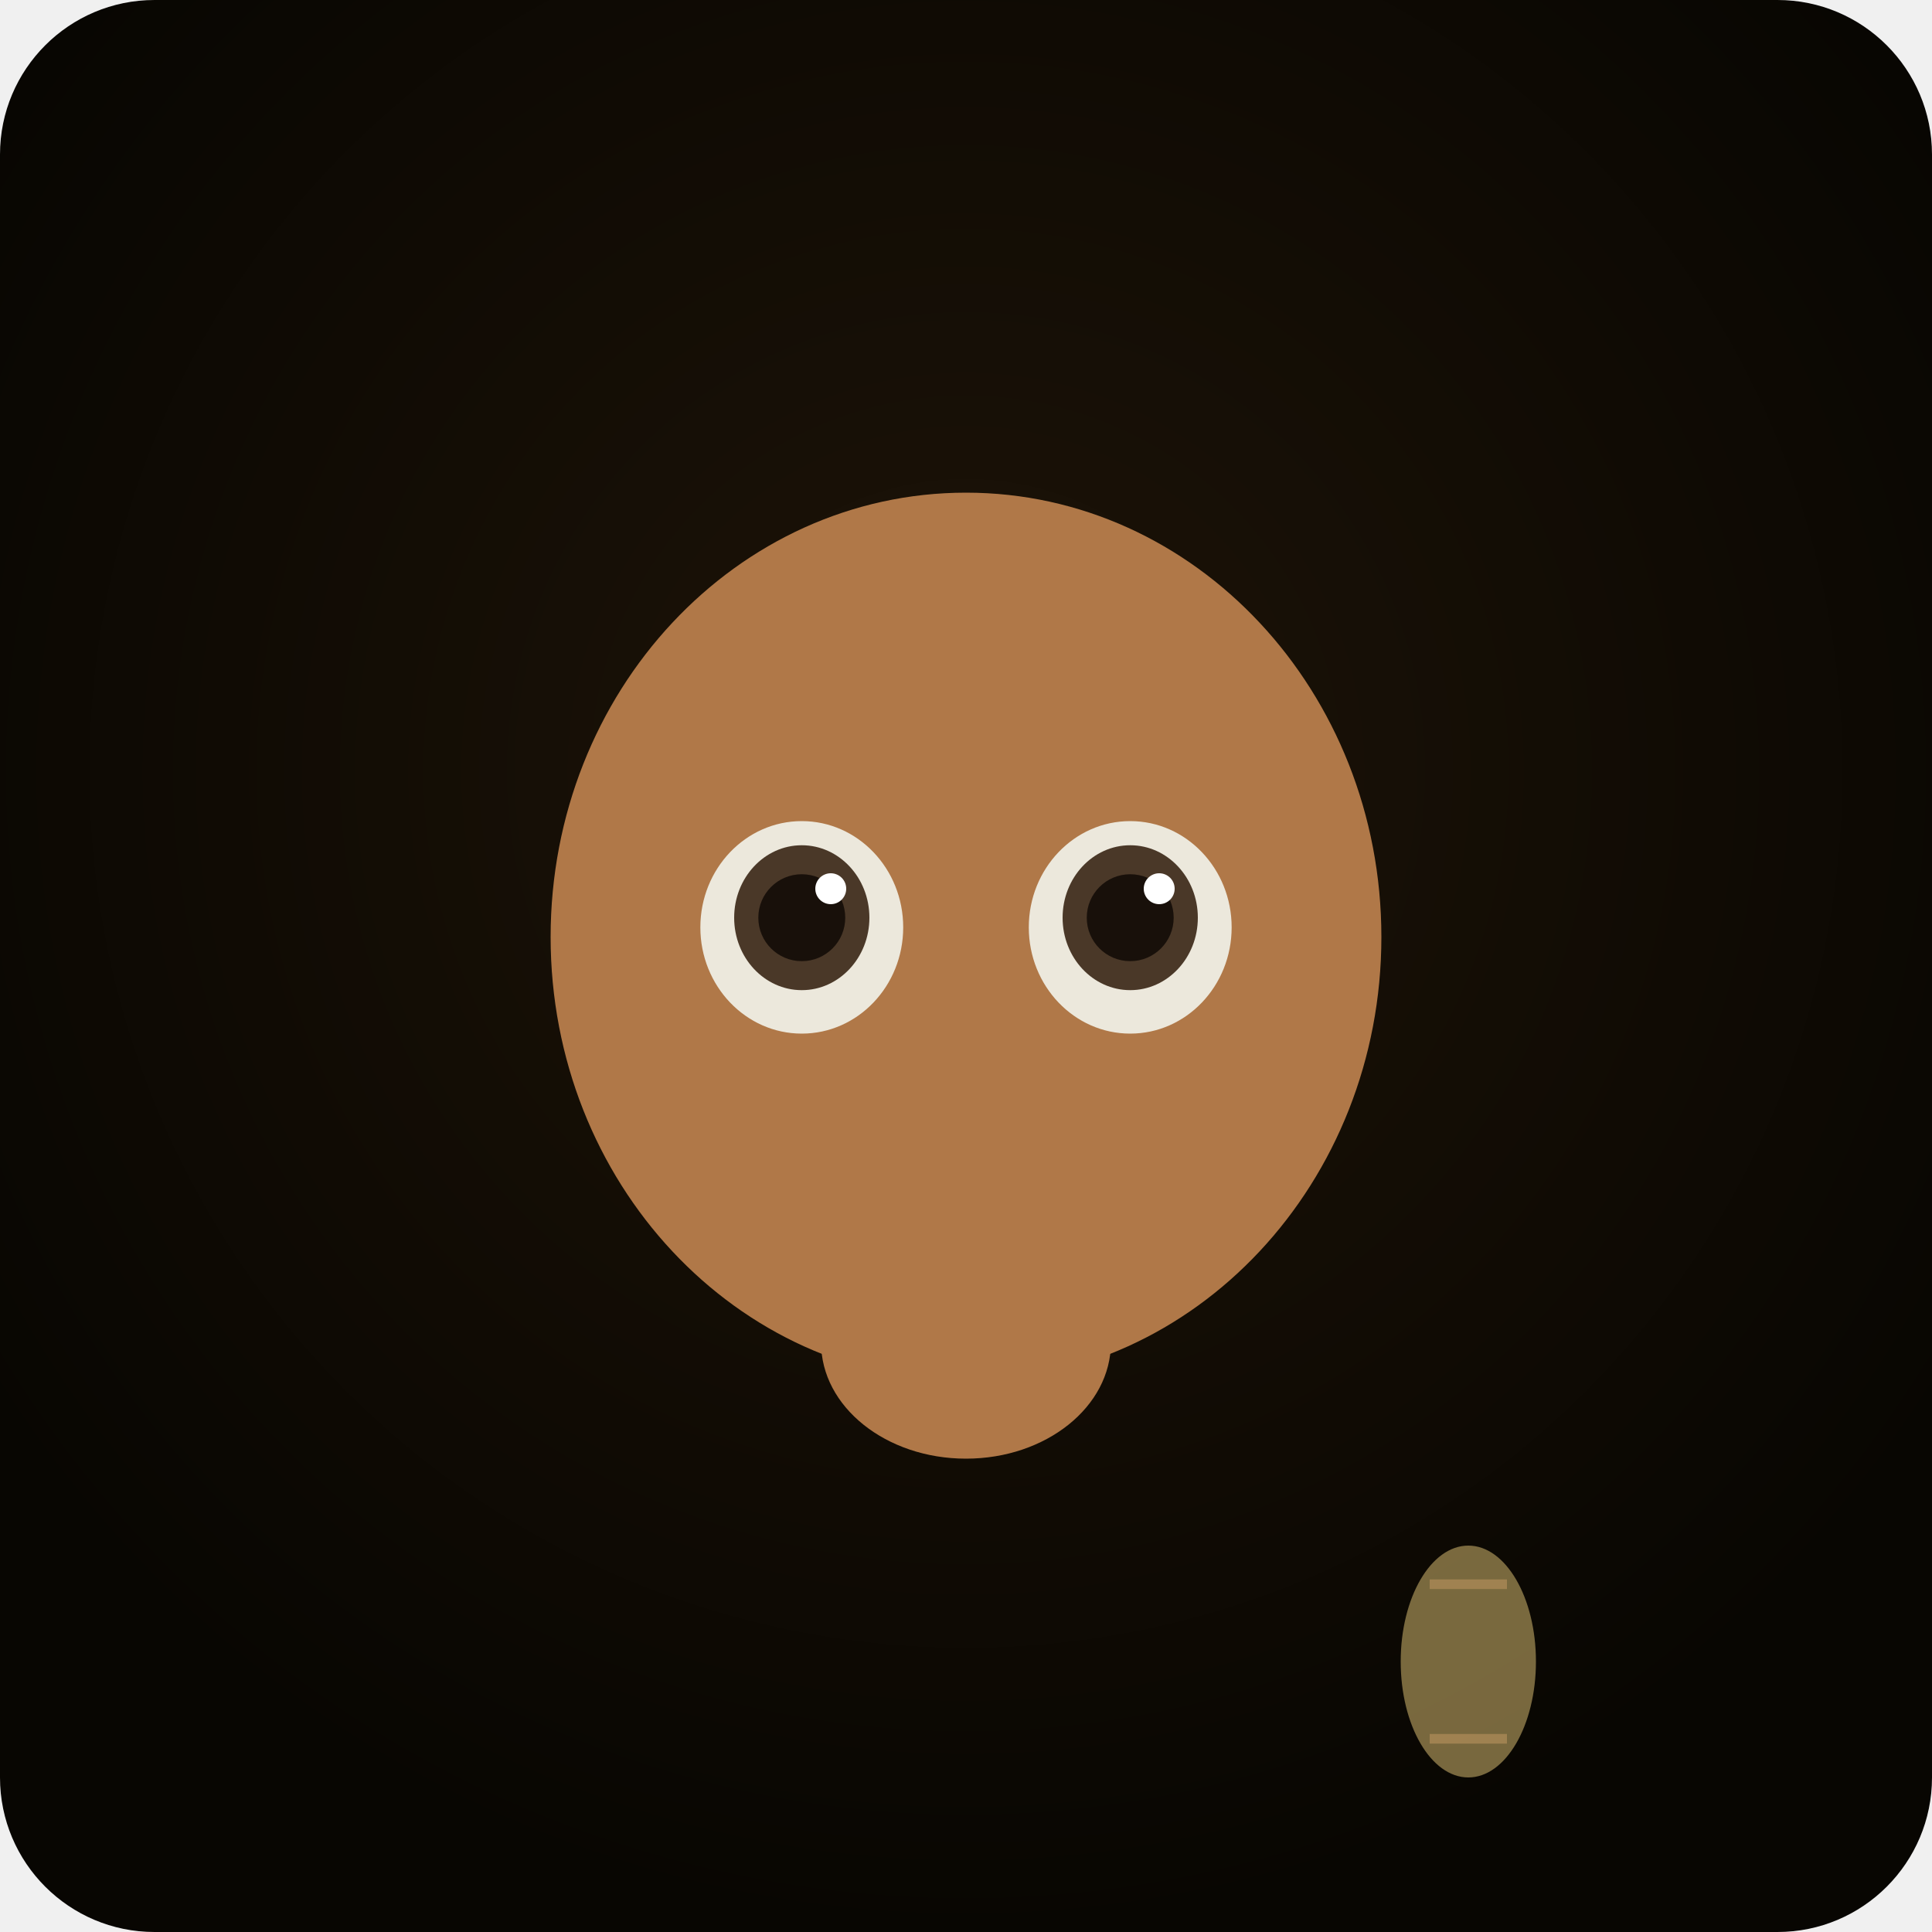
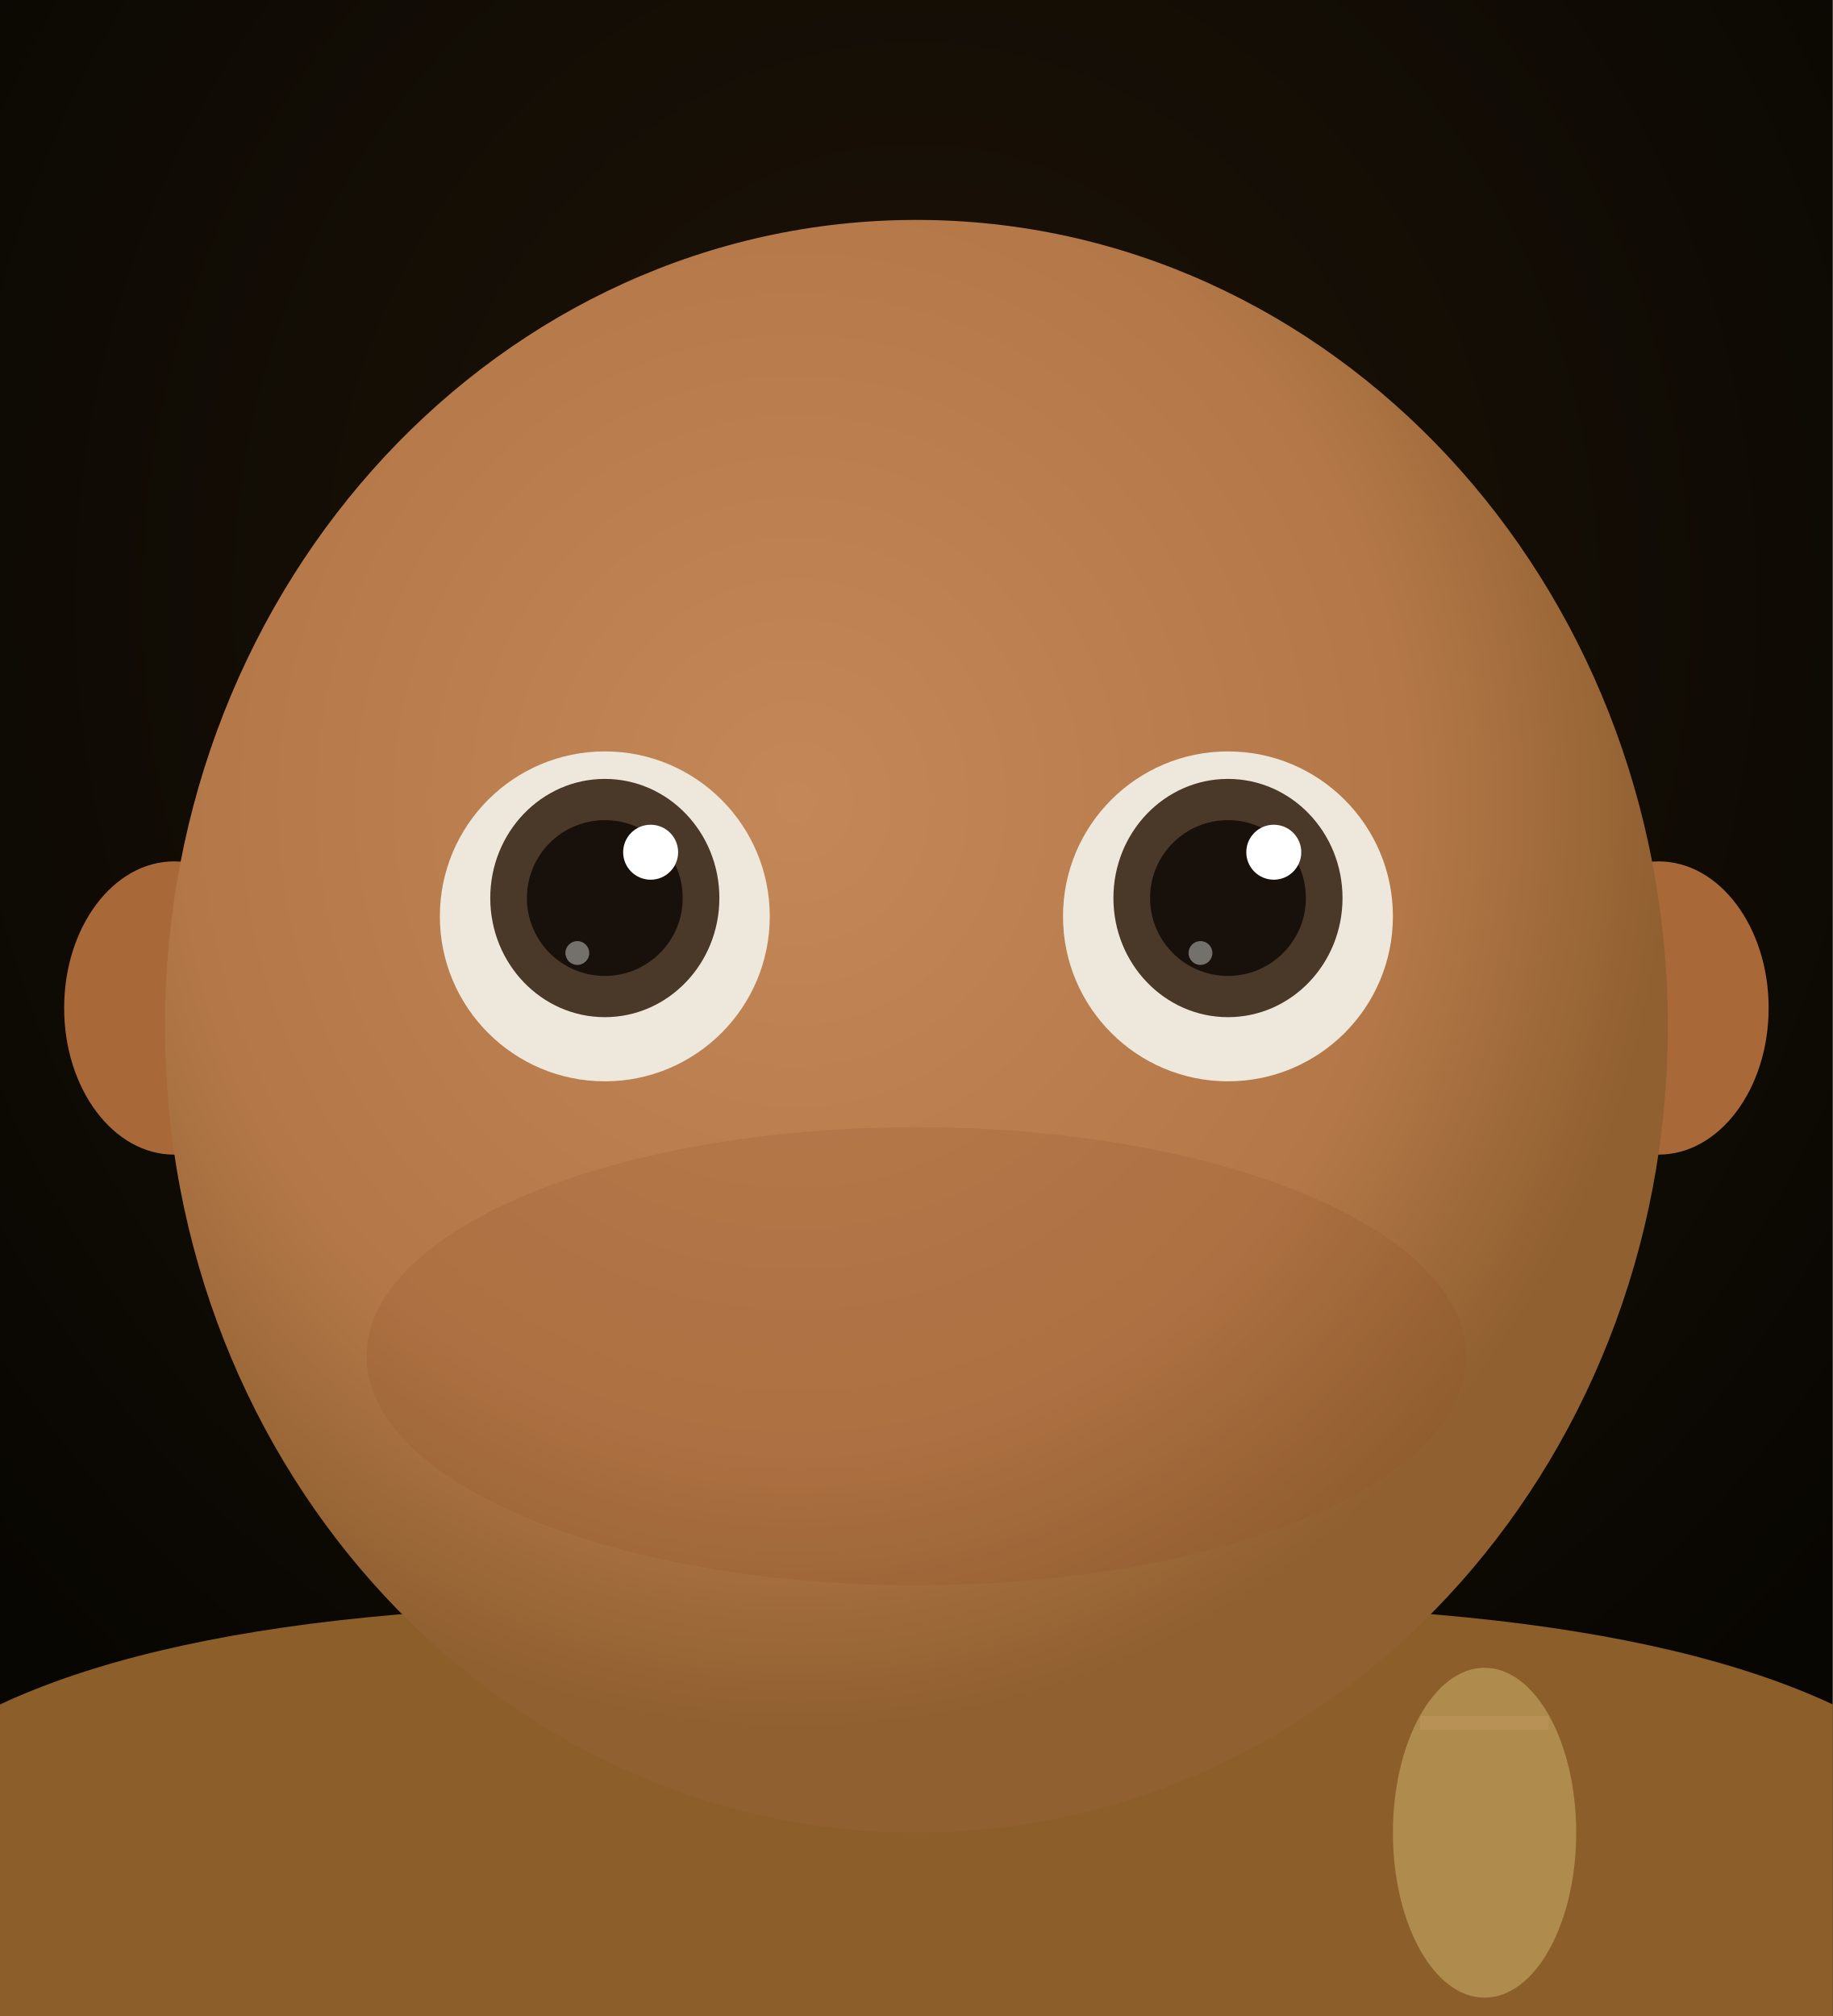
- <svg xmlns="http://www.w3.org/2000/svg" viewBox="0 0 200 200">
+ <svg xmlns="http://www.w3.org/2000/svg" viewBox="0 0 200 220">
  <defs>
-     <radialGradient id="bg" cx="50%" cy="40%" r="60%">
+     <radialGradient id="bg" cx="50%" cy="30%" r="70%">
      <stop offset="0%" stop-color="#1e1408" />
      <stop offset="100%" stop-color="#080602" />
    </radialGradient>
+     <radialGradient id="face" cx="42%" cy="36%" r="58%">
+       <stop offset="0%" stop-color="#c48858" />
+       <stop offset="70%" stop-color="#b47848" />
+       <stop offset="100%" stop-color="#906030" />
+     </radialGradient>
  </defs>
-   <rect width="200" height="200" rx="16" fill="url(#bg)" />
-   <path d="M0 200L0 152Q50 140Q100 146Q150 140Q200 152L200 200Z" fill="#8b5e2a" />
-   <path d="M76 146Q100 151Q124 146" stroke="#c09050" stroke-width="2" fill="none" />
-   <ellipse cx="100" cy="139" rx="15" ry="12" fill="#b07848" />
-   <ellipse cx="100" cy="97" rx="43" ry="46" fill="#b07848" />
-   <path d="M59 92Q56 64Q68 48Q84 36Q100 32Q116 34Q132 42Q146 57Q148 86Q146 96Q140 70Q128 55Q112 48Q100 46Q86 47Q72 56Q62 74Q59 92Z" fill="#888070" />
-   <path d="M59 92Q55 108Q58 124Q66 140" stroke="#706860" stroke-width="3" fill="none" stroke-linecap="round" />
-   <path d="M141 92Q145 108Q142 124Q134 140" stroke="#706860" stroke-width="3" fill="none" stroke-linecap="round" />
-   <path d="M71 84Q82 79Q91 82" stroke="#504838" stroke-width="3" stroke-linecap="round" fill="none" />
-   <path d="M109 82Q118 79Q129 84" stroke="#504838" stroke-width="3" stroke-linecap="round" fill="none" />
-   <ellipse cx="83" cy="96" rx="10.5" ry="11" fill="#ece8dc" />
-   <ellipse cx="83" cy="95" rx="7" ry="7.5" fill="#4a3828" />
-   <circle cx="83" cy="95" r="4.5" fill="#18100a" />
-   <circle cx="86" cy="92" r="1.6" fill="white" />
-   <path d="M72 95Q83 89Q94 95" stroke="#504838" stroke-width="1.8" fill="none" stroke-linecap="round" />
-   <path d="M73 97Q83 103Q93 97" stroke="#907858" stroke-width="1" fill="none" stroke-linecap="round" />
-   <ellipse cx="117" cy="96" rx="10.5" ry="11" fill="#ece8dc" />
-   <ellipse cx="117" cy="95" rx="7" ry="7.5" fill="#4a3828" />
-   <circle cx="117" cy="95" r="4.5" fill="#18100a" />
-   <circle cx="120" cy="92" r="1.6" fill="white" />
-   <path d="M106 95Q117 89Q128 95" stroke="#504838" stroke-width="1.8" fill="none" stroke-linecap="round" />
-   <path d="M107 97Q117 103Q127 97" stroke="#907858" stroke-width="1" fill="none" stroke-linecap="round" />
-   <path d="M97 109Q100 113Q103 109" stroke="#906040" stroke-width="1.5" fill="none" stroke-linecap="round" />
-   <path d="M87 121Q100 119Q113 121" stroke="#7a5030" stroke-width="2.5" fill="none" stroke-linecap="round" />
-   <path d="M62 113Q62 129Q66 143Q76 155Q100 161Q124 155Q134 143Q138 129Q138 113Q130 121Q118 127Q108 130Q100 131Q92 130Q82 127Q70 121Q62 113Z" fill="#888070" />
-   <path d="M82 123Q80 137Q82 149" stroke="#707060" stroke-width="1.5" fill="none" stroke-linecap="round" />
-   <path d="M100 125Q100 139Q100 151" stroke="#707060" stroke-width="1.5" fill="none" stroke-linecap="round" />
-   <path d="M118 123Q120 137Q118 149" stroke="#707060" stroke-width="1.5" fill="none" stroke-linecap="round" />
-   <ellipse cx="152" cy="172" rx="7" ry="12" fill="#d4b870" opacity="0.55" />
-   <line x1="148" y1="164" x2="156" y2="164" stroke="#c09860" stroke-width="1" opacity="0.55" />
-   <line x1="148" y1="180" x2="156" y2="180" stroke="#c09860" stroke-width="1" opacity="0.55" />
+   <rect width="200" height="220" fill="url(#bg)" />
+   <path d="M0 220L0 186Q30 172 100 176Q170 172 200 186L200 220Z" fill="#8b5e2a" />
+   <path d="M50 176Q100 182Q150 176" stroke="#c09050" stroke-width="2.5" fill="none" />
+   <ellipse cx="100" cy="176" rx="24" ry="16" fill="#b47848" />
+   <ellipse cx="19" cy="110" rx="12" ry="16" fill="#a86838" />
+   <ellipse cx="181" cy="110" rx="12" ry="16" fill="#a86838" />
+   <ellipse cx="100" cy="112" rx="82" ry="88" fill="url(#face)" />
+   <ellipse cx="100" cy="148" rx="60" ry="25" fill="#905028" opacity="0.2" />
+   <path d="M18 116Q16 78Q24 52Q40 30Q58 14Q78 6Q100 3Q122 6Q142 14Q160 30Q176 52Q184 78Q182 116Q172 84Q158 60Q136 48Q118 42Q100 40Q82 42Q64 48Q42 60Q28 84Q18 116Z" fill="#888070" />
+   <path d="M18 116Q14 138Q16 162Q24 182" stroke="#787060" stroke-width="4" fill="none" stroke-linecap="round" />
+   <path d="M182 116Q186 138Q184 162Q176 182" stroke="#787060" stroke-width="4" fill="none" stroke-linecap="round" />
+   <path d="M26 106Q20 86Q24 66" stroke="#706860" stroke-width="2" fill="none" stroke-linecap="round" />
+   <path d="M174 106Q180 86Q176 66" stroke="#706860" stroke-width="2" fill="none" stroke-linecap="round" />
+   <path d="M42 84Q60 76Q78 81" stroke="#504838" stroke-width="4.5" stroke-linecap="round" fill="none" />
+   <path d="M122 81Q140 76Q158 84" stroke="#504838" stroke-width="4.5" stroke-linecap="round" fill="none" />
+   <path d="M42 84Q60 80Q78 84" stroke="#302820" stroke-width="2" fill="none" opacity="0.5" />
+   <path d="M122 84Q140 80Q158 84" stroke="#302820" stroke-width="2" fill="none" opacity="0.5" />
+   <ellipse cx="66" cy="100" rx="18" ry="18" fill="#eee8dc" />
+   <ellipse cx="66" cy="98" rx="12.5" ry="13" fill="#4a3828" />
+   <circle cx="66" cy="98" r="8.5" fill="#18100a" />
+   <circle cx="71" cy="93" r="3" fill="white" />
+   <circle cx="63" cy="104" r="1.3" fill="white" opacity="0.4" />
+   <path d="M48 99Q66 89Q84 99" stroke="#302820" stroke-width="2.5" fill="none" stroke-linecap="round" />
+   <path d="M49 102Q66 112Q83 102" stroke="#907858" stroke-width="1.5" fill="none" stroke-linecap="round" />
+   <path d="M50 98Q47 93" stroke="#302820" stroke-width="2" stroke-linecap="round" fill="none" />
+   <path d="M60 92Q58 87" stroke="#302820" stroke-width="2" stroke-linecap="round" fill="none" />
+   <path d="M66 90Q66 85" stroke="#302820" stroke-width="2" stroke-linecap="round" fill="none" />
+   <path d="M73 92Q75 87" stroke="#302820" stroke-width="2" stroke-linecap="round" fill="none" />
+   <path d="M82 98Q85 93" stroke="#302820" stroke-width="2" stroke-linecap="round" fill="none" />
+   <ellipse cx="134" cy="100" rx="18" ry="18" fill="#eee8dc" />
+   <ellipse cx="134" cy="98" rx="12.5" ry="13" fill="#4a3828" />
+   <circle cx="134" cy="98" r="8.5" fill="#18100a" />
+   <circle cx="139" cy="93" r="3" fill="white" />
+   <circle cx="131" cy="104" r="1.3" fill="white" opacity="0.4" />
+   <path d="M116 99Q134 89Q152 99" stroke="#302820" stroke-width="2.5" fill="none" stroke-linecap="round" />
+   <path d="M117 102Q134 112Q151 102" stroke="#907858" stroke-width="1.5" fill="none" stroke-linecap="round" />
+   <path d="M118 98Q115 93" stroke="#302820" stroke-width="2" stroke-linecap="round" fill="none" />
+   <path d="M127 92Q125 87" stroke="#302820" stroke-width="2" stroke-linecap="round" fill="none" />
+   <path d="M134 90Q134 85" stroke="#302820" stroke-width="2" stroke-linecap="round" fill="none" />
+   <path d="M141 92Q143 87" stroke="#302820" stroke-width="2" stroke-linecap="round" fill="none" />
+   <path d="M150 98Q153 93" stroke="#302820" stroke-width="2" stroke-linecap="round" fill="none" />
+   <path d="M95 120Q100 130Q105 120" stroke="#906040" stroke-width="2.5" fill="none" stroke-linecap="round" />
+   <path d="M78 142Q100 139Q122 142" stroke="#7a5030" stroke-width="3" fill="none" stroke-linecap="round" />
+   <path d="M20 128Q18 150Q22 170Q36 192Q62 208Q100 214Q138 208Q164 192Q178 170Q182 150Q180 128Q166 144Q148 154Q126 160Q100 162Q74 160Q52 154Q34 144Q20 128Z" fill="#888070" />
+   <path d="M52 146Q48 168Q52 186" stroke="#707060" stroke-width="2.5" fill="none" stroke-linecap="round" />
+   <path d="M100 156Q100 178Q100 196" stroke="#707060" stroke-width="2.5" fill="none" stroke-linecap="round" />
+   <path d="M148 146Q152 168Q148 186" stroke="#707060" stroke-width="2.5" fill="none" stroke-linecap="round" />
+   <ellipse cx="162" cy="200" rx="10" ry="18" fill="#d4b870" opacity="0.5" />
+   <line x1="155" y1="188" x2="169" y2="188" stroke="#c09860" stroke-width="1.5" opacity="0.5" />
</svg>
